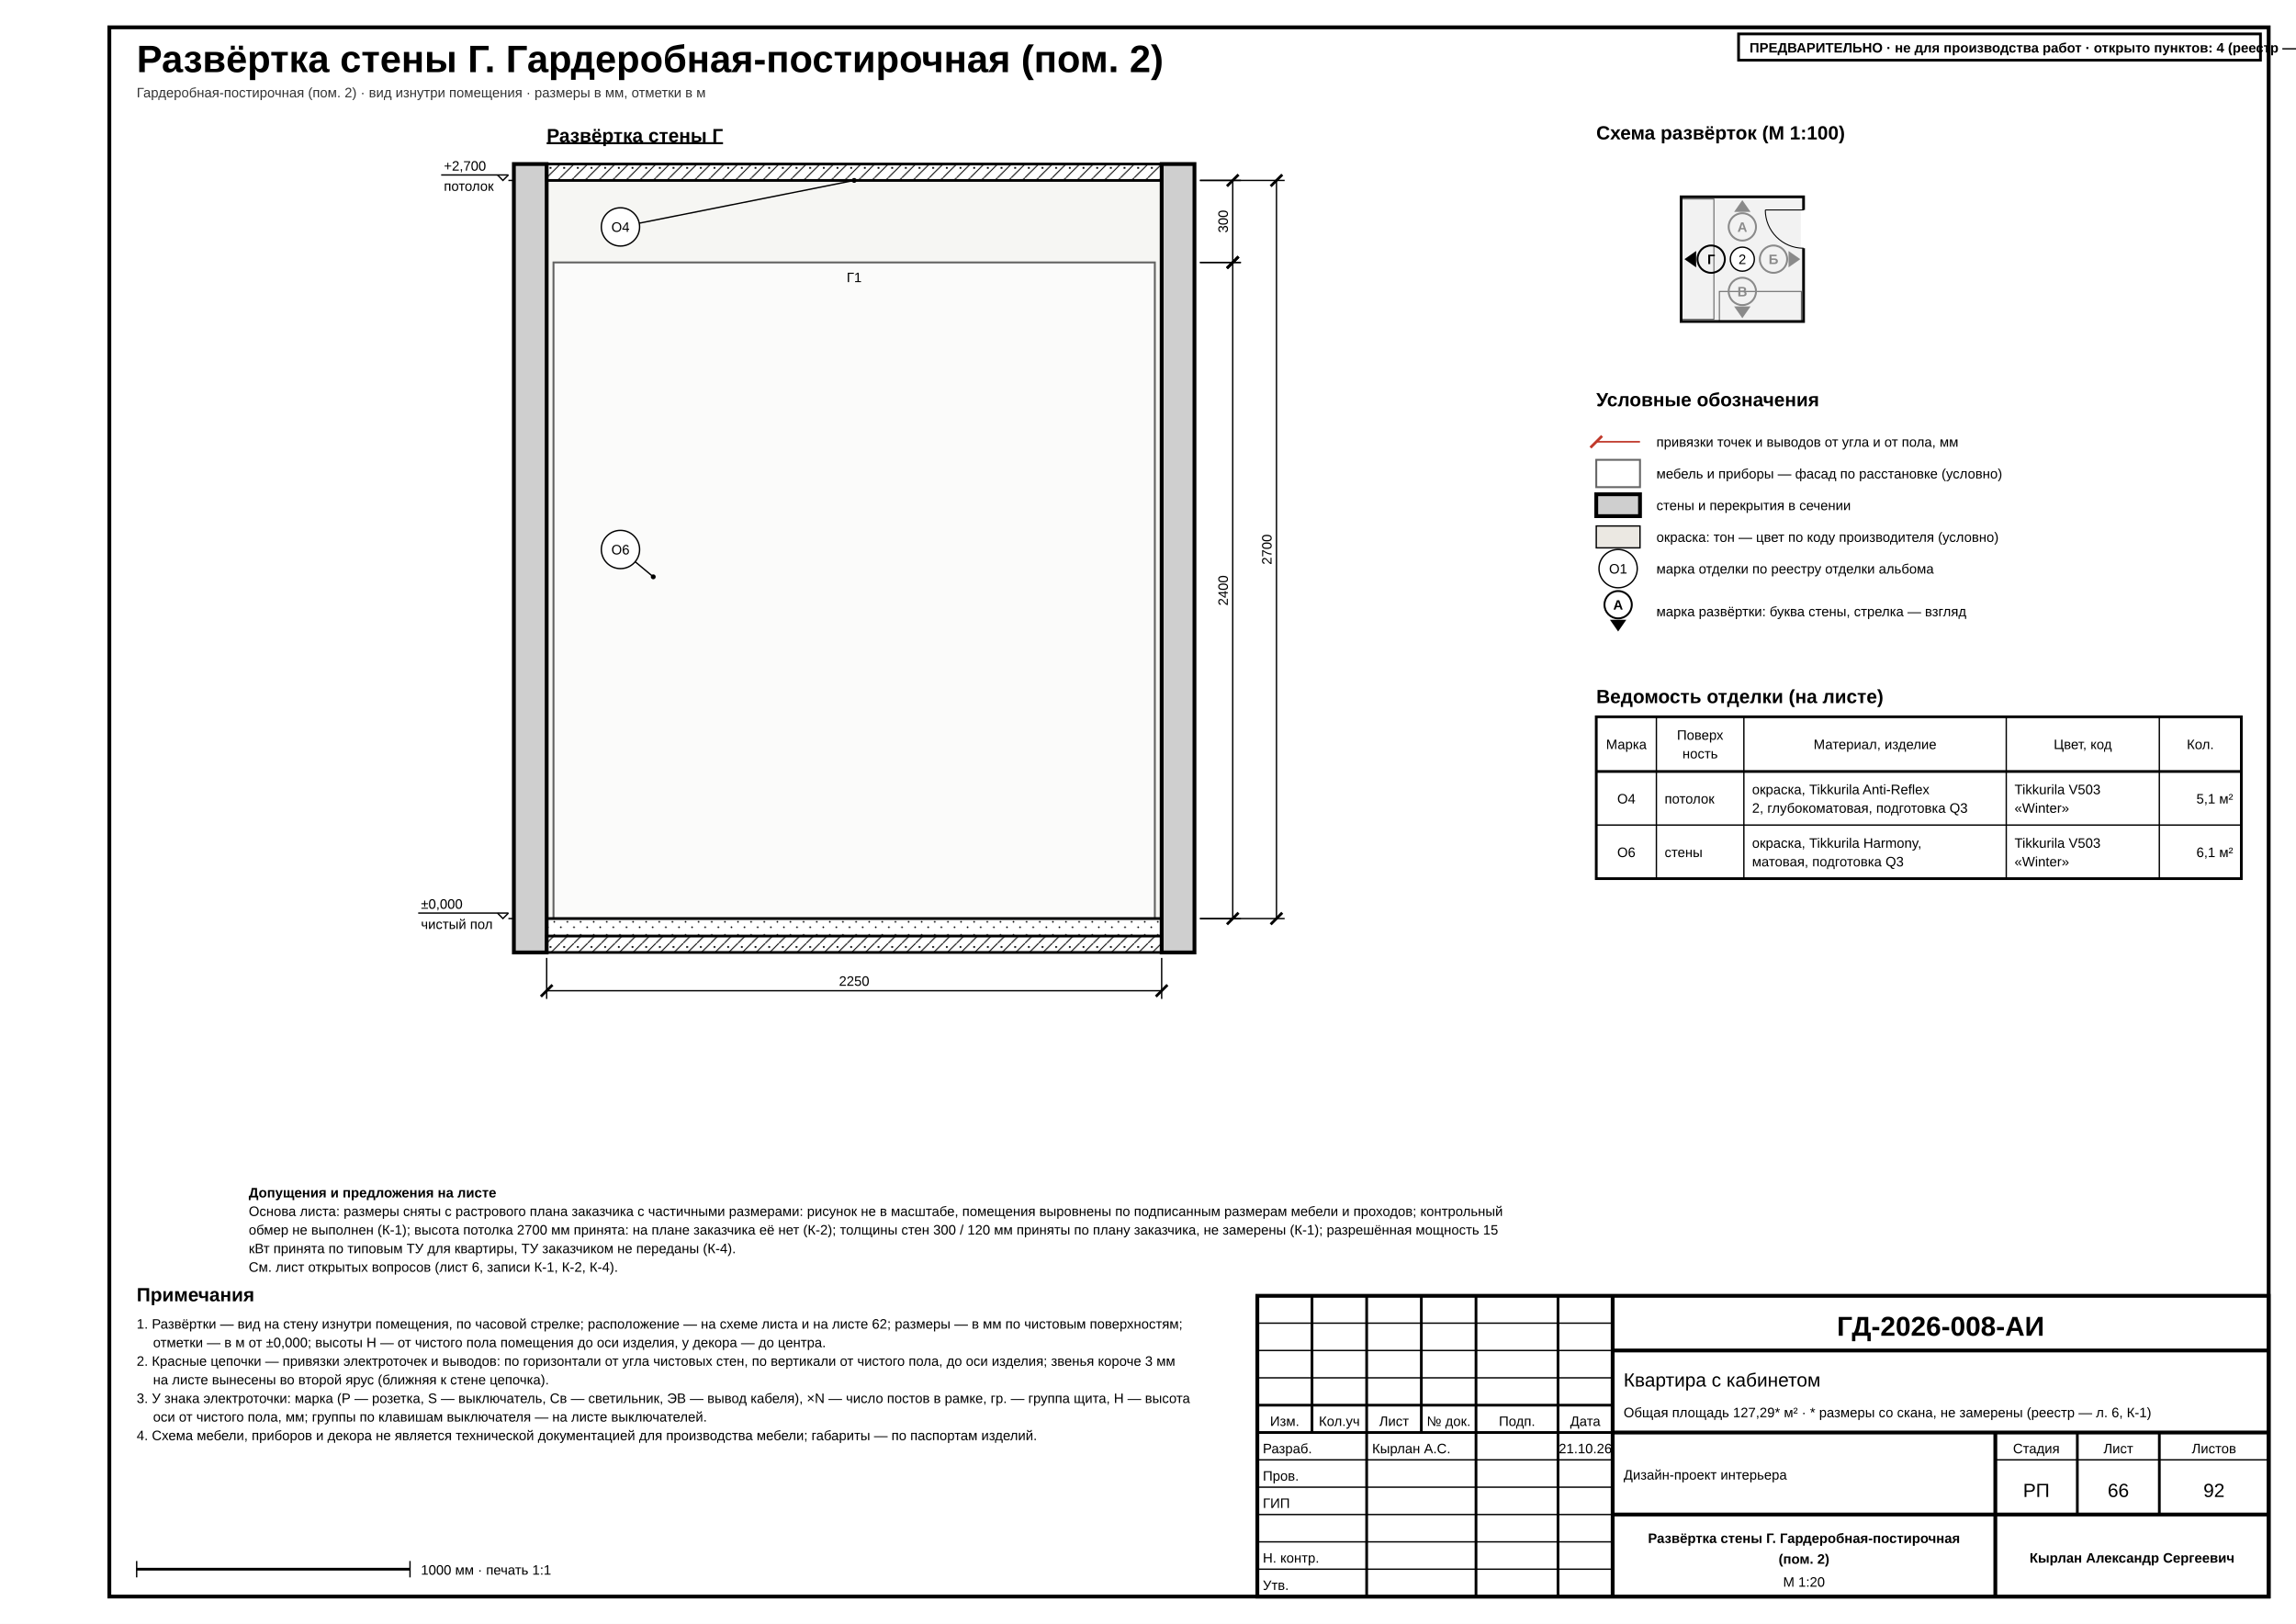
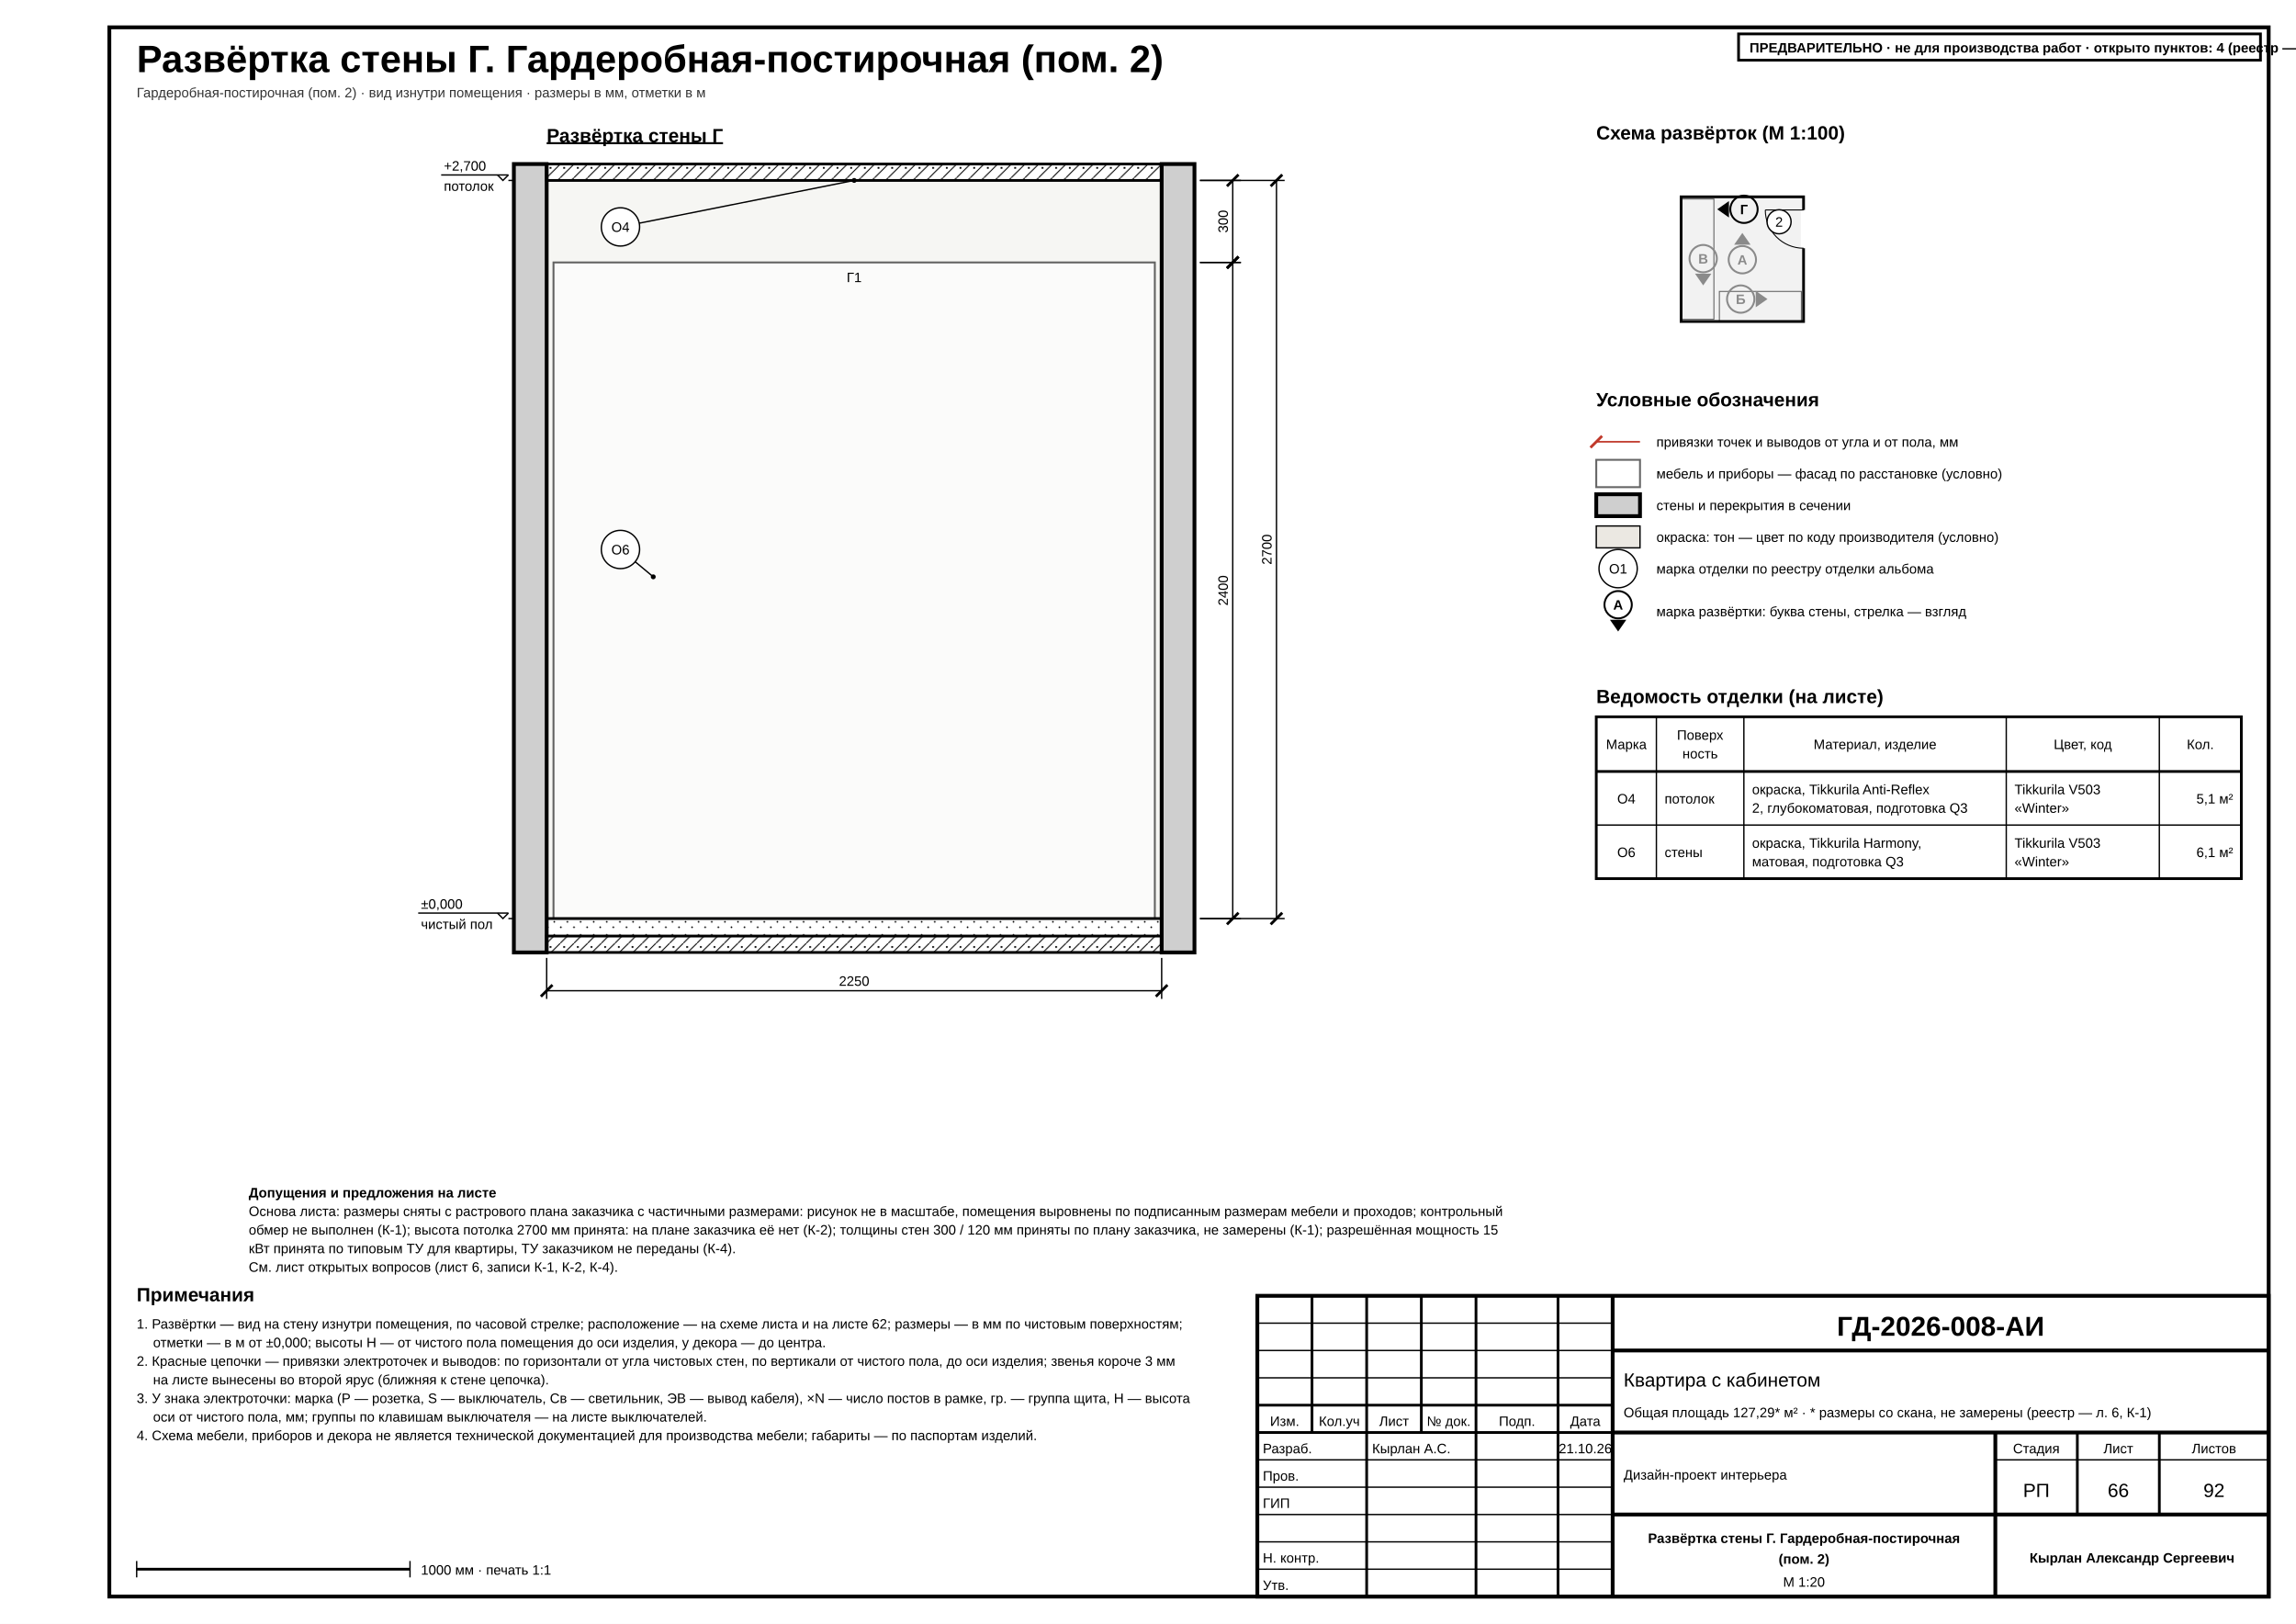
<svg xmlns="http://www.w3.org/2000/svg" width="420mm" height="297mm" viewBox="0 0 420 297" font-family="'GOST type A','ISOCPEUR','Arial Narrow',Arial,sans-serif" data-sheet="elevation" data-scale="1:20">
  <rect width="420" height="297" fill="#fff" />
  <rect x="20" y="5" width="395" height="287" fill="none" stroke="#000" stroke-width="0.7" />
  <text x="25" y="13.2" font-size="7" font-weight="700" fill="#000">Развёртка стены Г. Гардеробная-постирочная (пом. 2)</text>
  <text x="25" y="17.8" font-size="2.5" fill="#333">Гардеробная-постирочная (пом. 2) · вид изнутри помещения · размеры в мм, отметки в м</text>
  <defs>
    <pattern id="h-concrete" patternUnits="userSpaceOnUse" width="2.5" height="2.5">
      <line x1="0" y1="2.5" x2="2.5" y2="0" stroke="#000" stroke-width="0.18" />
      <circle cx="0.7" cy="0.7" r="0.18" fill="#000" />
    </pattern>
    <pattern id="h-screed" patternUnits="userSpaceOnUse" width="2.4" height="2.4">
      <circle cx="0.6" cy="0.6" r="0.16" fill="#000" />
      <circle cx="1.8" cy="1.6" r="0.16" fill="#000" />
    </pattern>
  </defs>
  <g data-el="view" data-scale="1:20" data-wall="D">
    <text x="100" y="26" font-size="3.5" font-weight="700" text-decoration="underline" fill="#000">Развёртка стены Г</text>
    <g data-el="finish-zones">
      <clipPath id="ez-r2D4060">
        <rect x="100" y="33" width="112.5" height="135" />
      </clipPath>
      <g clip-path="url(#ez-r2D4060)">
        <rect x="100" y="33" width="112.5" height="135" fill="#EEEEE9" fill-opacity="0.55" stroke="none" />
      </g>
    </g>
    <g data-el="openings" />
    <g data-el="furniture" opacity="0.6">
      <rect x="101.25" y="48" width="110" height="120" fill="#fff" stroke="#000" stroke-width="0.35" />
    </g>
    <text x="156.25" y="51.6" font-size="2.5" text-anchor="middle" fill="#000">Г1</text>
    <g data-el="walls">
      <rect x="94" y="30" width="6" height="144.2" fill="#cfcfcf" stroke="#000" stroke-width="0.7" />
      <rect x="212.5" y="30" width="6" height="144.2" fill="#cfcfcf" stroke="#000" stroke-width="0.7" />
      <rect x="100" y="30" width="112.5" height="3" fill="url(#h-concrete)" stroke="#000" stroke-width="0.5" />
      <rect x="100" y="171.2" width="112.5" height="3" fill="url(#h-concrete)" stroke="#000" stroke-width="0.5" />
      <rect x="100" y="168" width="112.5" height="3.2" fill="url(#h-screed)" stroke="#000" stroke-width="0.25" />
      <line x1="100" y1="168" x2="212.5" y2="168" stroke="#000" stroke-width="0.5" />
    </g>
    <g data-el="el-points" />
    <g data-el="el-labels" />
    <g data-el="finish-marks">
      <g data-el="finish-mark">
        <line x1="116.19" y1="102.74" x2="119.5" y2="105.5" stroke="#000" stroke-width="0.25" />
        <circle cx="119.5" cy="105.5" r="0.45" fill="#000" />
        <circle cx="113.5" cy="100.5" r="3.5" fill="#fff" stroke="#000" stroke-width="0.25" />
        <text x="113.5" y="101.4" font-size="2.5" text-anchor="middle" fill="#000">О6</text>
      </g>
      <g data-el="finish-mark">
        <line x1="116.93" y1="40.82" x2="156.25" y2="33" stroke="#000" stroke-width="0.25" />
        <circle cx="156.25" cy="33" r="0.45" fill="#000" />
        <circle cx="113.5" cy="41.5" r="3.5" fill="#fff" stroke="#000" stroke-width="0.25" />
        <text x="113.5" y="42.4" font-size="2.5" text-anchor="middle" fill="#000">О4</text>
      </g>
    </g>
    <g data-el="levels">
      <line x1="93" y1="168" x2="94" y2="168" stroke="#000" stroke-width="0.25" />
-       <g data-el="level">
+       <g data-el="level" data-v="0">
        <path d="M 91 167 L 92 168 L 93 167" fill="none" stroke="#000" stroke-width="0.25" />
        <line x1="93" y1="167" x2="76.5" y2="167" stroke="#000" stroke-width="0.25" />
        <text x="77" y="166.2" font-size="2.5" fill="#000">±0,000</text>
        <text x="77" y="169.9" font-size="2.5" fill="#000">чистый пол</text>
      </g>
      <line x1="93" y1="33" x2="94" y2="33" stroke="#000" stroke-width="0.25" />
-       <g data-el="level">
+       <g data-el="level" data-v="2700">
        <path d="M 91 32 L 92 33 L 93 32" fill="none" stroke="#000" stroke-width="0.25" />
        <line x1="93" y1="32" x2="80.7" y2="32" stroke="#000" stroke-width="0.25" />
        <text x="81.2" y="31.2" font-size="2.5" fill="#000">+2,700</text>
        <text x="81.2" y="34.9" font-size="2.5" fill="#000">потолок</text>
      </g>
    </g>
    <g data-el="dims">
      <g data-a="r2D4060u0" data-b="r2D4060u2250">
        <line x1="100" y1="175.2" x2="100" y2="182.7" stroke="#000" stroke-width="0.25" />
        <line x1="212.5" y1="175.2" x2="212.5" y2="182.7" stroke="#000" stroke-width="0.25" />
        <line x1="100" y1="181.2" x2="212.5" y2="181.2" stroke="#000" stroke-width="0.25" />
        <line x1="98.94" y1="182.26" x2="101.06" y2="180.14" stroke="#000" stroke-width="0.5" />
        <line x1="211.44" y1="182.26" x2="213.56" y2="180.14" stroke="#000" stroke-width="0.5" />
        <text x="156.25" y="180.3" font-size="2.5" text-anchor="middle" fill="#000">2250</text>
      </g>
      <g data-a="r2D4060h0" data-b="r2D4060h2400">
        <line x1="219.5" y1="48" x2="227" y2="48" stroke="#000" stroke-width="0.25" />
        <line x1="219.5" y1="168" x2="227" y2="168" stroke="#000" stroke-width="0.25" />
        <line x1="225.5" y1="48" x2="225.5" y2="168" stroke="#000" stroke-width="0.25" />
        <line x1="224.44" y1="49.06" x2="226.56" y2="46.94" stroke="#000" stroke-width="0.5" />
        <line x1="224.44" y1="169.06" x2="226.56" y2="166.94" stroke="#000" stroke-width="0.5" />
        <text x="224.6" y="108" font-size="2.5" text-anchor="middle" transform="rotate(-90 224.6 108)" fill="#000">2400</text>
      </g>
      <g data-a="r2D4060h2400" data-b="r2D4060h2700">
        <line x1="219.5" y1="33" x2="227" y2="33" stroke="#000" stroke-width="0.25" />
        <line x1="219.5" y1="48" x2="227" y2="48" stroke="#000" stroke-width="0.25" />
        <line x1="225.5" y1="33" x2="225.5" y2="48" stroke="#000" stroke-width="0.25" />
        <line x1="224.44" y1="34.06" x2="226.56" y2="31.94" stroke="#000" stroke-width="0.5" />
        <line x1="224.44" y1="49.06" x2="226.56" y2="46.94" stroke="#000" stroke-width="0.5" />
        <text x="224.6" y="40.5" font-size="2.5" text-anchor="middle" transform="rotate(-90 224.6 40.5)" fill="#000">300</text>
      </g>
      <g data-a="r2D4060h0" data-b="r2D4060h2700" data-control="1">
        <line x1="219.5" y1="33" x2="235" y2="33" stroke="#000" stroke-width="0.25" />
        <line x1="219.5" y1="168" x2="235" y2="168" stroke="#000" stroke-width="0.25" />
        <line x1="233.5" y1="33" x2="233.5" y2="168" stroke="#000" stroke-width="0.25" />
        <line x1="232.44" y1="34.06" x2="234.56" y2="31.94" stroke="#000" stroke-width="0.5" />
        <line x1="232.44" y1="169.06" x2="234.56" y2="166.94" stroke="#000" stroke-width="0.5" />
        <text x="232.6" y="100.5" font-size="2.5" text-anchor="middle" transform="rotate(-90 232.6 100.5)" fill="#000">2700</text>
      </g>
    </g>
  </g>
  <g data-el="elev-key">
    <text x="292" y="25.5" font-size="3.5" font-weight="700" fill="#000">Схема развёрток (М 1:100)</text>
    <path d="M 307.52 36 L 329.92 36 L 329.92 58.8 L 307.52 58.8 Z" fill="#f2f2f2" stroke="#000" stroke-width="0.5" />
    <g opacity="0.6">
      <rect x="307.52" y="36.4" width="6" height="22" fill="none" stroke="#000" stroke-width="0.18" />
      <rect x="314.52" y="53.3" width="15" height="5.5" fill="none" stroke="#000" stroke-width="0.18" />
    </g>
    <rect x="329.42" y="38.4" width="1" height="7" fill="#fff" stroke="none" />
    <line x1="329.92" y1="38.4" x2="322.92" y2="38.4" stroke="#000" stroke-width="0.18" />
    <path d="M 322.92 38.4 A 7 7 0 0 0 329.92 45.4" fill="none" stroke="#000" stroke-width="0.18" />
    <g data-el="elev-mark" data-wall="A">
-       <text x="318.72" y="42.4" font-size="2.5" text-anchor="middle" font-weight="700" fill="#8a8a8a">А</text>
-       <path d="M 318.72 36.6 L 320.22 38.75 L 317.22 38.75 Z" fill="#8a8a8a" />
-       <circle cx="318.72" cy="41.5" r="2.5" fill="none" stroke="#8a8a8a" stroke-width="0.35" />
+       <text x="318.72" y="48.4" font-size="2.5" text-anchor="middle" font-weight="700" fill="#8a8a8a">А</text>
+       <path d="M 318.72 42.6 L 320.22 44.75 L 317.22 44.75 Z" fill="#8a8a8a" />
+       <circle cx="318.72" cy="47.5" r="2.5" fill="none" stroke="#8a8a8a" stroke-width="0.35" />
    </g>
    <g data-el="elev-mark" data-wall="B">
-       <text x="324.42" y="48.3" font-size="2.5" text-anchor="middle" font-weight="700" fill="#8a8a8a">Б</text>
-       <path d="M 329.32 47.4 L 327.17 48.9 L 327.17 45.9 Z" fill="#8a8a8a" />
-       <circle cx="324.42" cy="47.4" r="2.5" fill="none" stroke="#8a8a8a" stroke-width="0.35" />
+       <text x="318.42" y="55.6" font-size="2.5" text-anchor="middle" font-weight="700" fill="#8a8a8a">Б</text>
+       <path d="M 323.32 54.7 L 321.17 56.2 L 321.17 53.2 Z" fill="#8a8a8a" />
+       <circle cx="318.42" cy="54.7" r="2.5" fill="none" stroke="#8a8a8a" stroke-width="0.35" />
    </g>
    <g data-el="elev-mark" data-wall="C">
-       <text x="318.72" y="54.2" font-size="2.5" text-anchor="middle" font-weight="700" fill="#8a8a8a">В</text>
-       <path d="M 318.72 58.2 L 317.22 56.05 L 320.22 56.05 Z" fill="#8a8a8a" />
-       <circle cx="318.72" cy="53.3" r="2.5" fill="none" stroke="#8a8a8a" stroke-width="0.35" />
+       <text x="311.56" y="48.2" font-size="2.5" text-anchor="middle" font-weight="700" fill="#8a8a8a">В</text>
+       <path d="M 311.56 52.2 L 310.06 50.05 L 313.06 50.05 Z" fill="#8a8a8a" />
+       <circle cx="311.56" cy="47.3" r="2.5" fill="none" stroke="#8a8a8a" stroke-width="0.35" />
    </g>
    <g data-el="elev-mark" data-wall="D">
-       <text x="313.02" y="48.3" font-size="2.5" text-anchor="middle" font-weight="700" fill="#000">Г</text>
-       <path d="M 308.13 47.4 L 310.27 45.9 L 310.27 48.9 Z" fill="#000" />
-       <circle cx="313.02" cy="47.4" r="2.5" fill="none" stroke="#000" stroke-width="0.35" />
+       <text x="319.02" y="39.18" font-size="2.5" text-anchor="middle" font-weight="700" fill="#000">Г</text>
+       <path d="M 314.13 38.28 L 316.27 36.78 L 316.27 39.78 Z" fill="#000" />
+       <circle cx="319.02" cy="38.28" r="2.5" fill="none" stroke="#000" stroke-width="0.35" />
    </g>
    <g data-el="room-mark">
-       <circle cx="318.72" cy="47.4" r="2.2" fill="#fff" stroke="#000" stroke-width="0.25" />
-       <text x="318.72" y="48.3" font-size="2.5" text-anchor="middle" fill="#000">2</text>
+       <circle cx="325.44" cy="40.56" r="2.2" fill="#fff" stroke="#000" stroke-width="0.25" />
+       <text x="325.44" y="41.46" font-size="2.5" text-anchor="middle" fill="#000">2</text>
    </g>
  </g>
  <g data-el="legend">
    <text x="292" y="74.3" font-size="3.5" font-weight="700" fill="#000">Условные обозначения</text>
    <g>
      <line x1="290.94" y1="81.86" x2="293.06" y2="79.74" stroke="#c0392b" stroke-width="0.5" />
      <rect x="292" y="80.65" width="8" height="0.3" fill="#c0392b" />
    </g>
    <text x="303" y="81.7" font-size="2.5" fill="#000">привязки точек и выводов от угла и от пола, мм</text>
    <g>
      <rect x="292" y="84.1" width="8" height="5" fill="#fff" stroke="#000" stroke-width="0.35" opacity="0.6" />
    </g>
    <text x="303" y="87.5" font-size="2.5" fill="#000">мебель и приборы — фасад по расстановке (условно)</text>
    <g>
      <rect x="292" y="90.4" width="8" height="4" fill="#cfcfcf" stroke="#000" stroke-width="0.7" />
    </g>
    <text x="303" y="93.3" font-size="2.5" fill="#000">стены и перекрытия в сечении</text>
    <g>
      <rect x="292" y="96.2" width="8" height="4" fill="#dbd5ca" fill-opacity="0.55" stroke="#000" stroke-width="0.25" />
    </g>
    <text x="303" y="99.1" font-size="2.5" fill="#000">окраска: тон — цвет по коду производителя (условно)</text>
    <g>
      <text x="296" y="104.9" font-size="2.5" text-anchor="middle" fill="#000">О1</text>
      <circle cx="296" cy="104" r="3.5" fill="none" stroke="#000" stroke-width="0.25" />
    </g>
    <text x="303" y="104.9" font-size="2.5" fill="#000">марка отделки по реестру отделки альбома</text>
    <g>
      <g data-wall="C">
        <text x="296" y="111.5" font-size="2.5" text-anchor="middle" font-weight="700" fill="#000">А</text>
        <path d="M 296 115.5 L 294.5 113.35 L 297.5 113.35 Z" fill="#000" />
        <circle cx="296" cy="110.6" r="2.5" fill="none" stroke="#000" stroke-width="0.35" />
      </g>
    </g>
    <text x="303" y="112.7" font-size="2.5" fill="#000">марка развёртки: буква стены, стрелка — взгляд</text>
  </g>
  <g data-el="finish-table">
    <text x="292" y="128.6" font-size="3.5" font-weight="700" fill="#000">Ведомость отделки (на листе)</text>
    <rect x="292" y="131.1" width="118" height="29.6" fill="none" stroke="#000" stroke-width="0.5" />
    <line x1="292" y1="141.1" x2="410" y2="141.1" stroke="#000" stroke-width="0.5" />
    <text x="297.5" y="137" font-size="2.5" text-anchor="middle" fill="#000">Марка</text>
    <line x1="303" y1="131.1" x2="303" y2="160.7" stroke="#000" stroke-width="0.25" />
    <text x="311" y="135.3" font-size="2.5" text-anchor="middle" fill="#000">Поверх</text>
    <text x="311" y="138.7" font-size="2.5" text-anchor="middle" fill="#000">ность</text>
    <line x1="319" y1="131.1" x2="319" y2="160.7" stroke="#000" stroke-width="0.25" />
    <text x="343" y="137" font-size="2.5" text-anchor="middle" fill="#000">Материал, изделие</text>
    <line x1="367" y1="131.1" x2="367" y2="160.7" stroke="#000" stroke-width="0.25" />
    <text x="381" y="137" font-size="2.5" text-anchor="middle" fill="#000">Цвет, код</text>
    <line x1="395" y1="131.1" x2="395" y2="160.7" stroke="#000" stroke-width="0.25" />
    <text x="402.5" y="137" font-size="2.5" text-anchor="middle" fill="#000">Кол.</text>
    <g>
      <text x="297.5" y="146.95" font-size="2.5" text-anchor="middle" fill="#000">О4</text>
      <text x="304.5" y="146.95" font-size="2.5" fill="#000">потолок</text>
      <text x="320.5" y="145.25" font-size="2.5" fill="#000">окраска, Tikkurila Anti-Reflex</text>
      <text x="320.5" y="148.65" font-size="2.5" fill="#000">2, глубокоматовая, подготовка Q3</text>
      <text x="368.5" y="145.25" font-size="2.5" fill="#000">Tikkurila V503</text>
      <text x="368.5" y="148.65" font-size="2.5" fill="#000">«Winter»</text>
      <text x="408.5" y="146.95" font-size="2.5" text-anchor="end" fill="#000">5,1 м²</text>
    </g>
    <line x1="292" y1="150.9" x2="410" y2="150.9" stroke="#000" stroke-width="0.25" />
    <g>
      <text x="297.5" y="156.75" font-size="2.5" text-anchor="middle" fill="#000">О6</text>
      <text x="304.5" y="156.75" font-size="2.5" fill="#000">стены</text>
      <text x="320.5" y="155.05" font-size="2.5" fill="#000">окраска, Tikkurila Harmony,</text>
      <text x="320.5" y="158.45" font-size="2.5" fill="#000">матовая, подготовка Q3</text>
      <text x="368.5" y="155.05" font-size="2.5" fill="#000">Tikkurila V503</text>
      <text x="368.5" y="158.45" font-size="2.5" fill="#000">«Winter»</text>
      <text x="408.5" y="156.75" font-size="2.5" text-anchor="end" fill="#000">6,1 м²</text>
    </g>
  </g>
  <g data-el="ref-back" data-target="62" />
  <g data-el="notes">
    <text x="25" y="238" font-size="3.5" font-weight="700" fill="#000">Примечания</text>
    <text x="25" y="243" font-size="2.5" fill="#000">1. Развёртки — вид на стену изнутри помещения, по часовой стрелке; расположение — на схеме листа и на листе 62; размеры — в мм по чистовым поверхностям;</text>
    <text x="28" y="246.4" font-size="2.5" fill="#000">отметки — в м от ±0,000; высоты Н — от чистого пола помещения до оси изделия, у декора — до центра.</text>
    <text x="25" y="249.8" font-size="2.5" fill="#000">2. Красные цепочки — привязки электроточек и выводов: по горизонтали от угла чистовых стен, по вертикали от чистого пола, до оси изделия; звенья короче 3 мм</text>
    <text x="28" y="253.2" font-size="2.5" fill="#000">на листе вынесены во второй ярус (ближняя к стене цепочка).</text>
    <text x="25" y="256.6" font-size="2.5" fill="#000">3. У знака электроточки: марка (Р — розетка, S — выключатель, Св — светильник, ЭВ — вывод кабеля), ×N — число постов в рамке, гр. — группа щита, Н — высота</text>
    <text x="28" y="260" font-size="2.5" fill="#000">оси от чистого пола, мм; группы по клавишам выключателя — на листе выключателей.</text>
    <text x="25" y="263.4" font-size="2.5" fill="#000">4. Схема мебели, приборов и декора не является технической документацией для производства мебели; габариты — по паспортам изделий.</text>
  </g>
  <g data-el="scale-bar">
    <line x1="25" y1="287" x2="75" y2="287" stroke="#000" stroke-width="0.5" />
    <line x1="25" y1="285.5" x2="25" y2="288.5" stroke="#000" stroke-width="0.25" />
    <line x1="75" y1="285.5" x2="75" y2="288.5" stroke="#000" stroke-width="0.25" />
    <text x="77" y="288" font-size="2.5" fill="#000">1000 мм · печать 1:1</text>
  </g>
  <g data-el="assumed-notes" data-flags="" data-ids="К-1 К-2 К-4" data-level="0">
    <text x="45.5" y="219" font-size="2.5" font-weight="700" fill="#000">Допущения и предложения на листе</text>
    <text x="45.5" y="222.4" font-size="2.5" fill="#000">Основа листа: размеры сняты с растрового плана заказчика с частичными размерами: рисунок не в масштабе, помещения выровнены по подписанным размерам мебели и проходов; контрольный</text>
    <text x="45.5" y="225.8" font-size="2.5" fill="#000">обмер не выполнен (К-1); высота потолка 2700 мм принята: на плане заказчика её нет (К-2); толщины стен 300 / 120 мм приняты по плану заказчика, не замерены (К-1); разрешённая мощность 15</text>
    <text x="45.5" y="229.2" font-size="2.5" fill="#000">кВт принята по типовым ТУ для квартиры, ТУ заказчиком не переданы (К-4).</text>
    <text x="45.5" y="232.6" font-size="2.5" fill="#000">См. лист открытых вопросов (лист 6, записи К-1, К-2, К-4).</text>
  </g>
  <g data-el="stamp">
    <rect x="230" y="237" width="185" height="55" fill="none" stroke="#000" stroke-width="0.7" />
    <line x1="230" y1="242" x2="295" y2="242" stroke="#000" stroke-width="0.25" />
    <line x1="230" y1="247" x2="295" y2="247" stroke="#000" stroke-width="0.25" />
    <line x1="230" y1="252" x2="295" y2="252" stroke="#000" stroke-width="0.25" />
    <line x1="230" y1="257" x2="295" y2="257" stroke="#000" stroke-width="0.5" />
    <line x1="230" y1="262" x2="295" y2="262" stroke="#000" stroke-width="0.5" />
    <line x1="230" y1="267" x2="295" y2="267" stroke="#000" stroke-width="0.25" />
    <line x1="230" y1="272" x2="295" y2="272" stroke="#000" stroke-width="0.25" />
    <line x1="230" y1="277" x2="295" y2="277" stroke="#000" stroke-width="0.25" />
    <line x1="230" y1="282" x2="295" y2="282" stroke="#000" stroke-width="0.25" />
    <line x1="230" y1="287" x2="295" y2="287" stroke="#000" stroke-width="0.25" />
    <line x1="240" y1="237" x2="240" y2="262" stroke="#000" stroke-width="0.5" />
    <line x1="250" y1="237" x2="250" y2="262" stroke="#000" stroke-width="0.5" />
    <line x1="260" y1="237" x2="260" y2="262" stroke="#000" stroke-width="0.5" />
    <line x1="270" y1="237" x2="270" y2="262" stroke="#000" stroke-width="0.5" />
    <line x1="285" y1="237" x2="285" y2="262" stroke="#000" stroke-width="0.5" />
    <line x1="250" y1="262" x2="250" y2="292" stroke="#000" stroke-width="0.5" />
    <line x1="270" y1="262" x2="270" y2="292" stroke="#000" stroke-width="0.5" />
    <line x1="285" y1="262" x2="285" y2="292" stroke="#000" stroke-width="0.5" />
    <line x1="295" y1="237" x2="295" y2="292" stroke="#000" stroke-width="0.7" />
    <text x="235" y="260.8" font-size="2.5" text-anchor="middle" fill="#000">Изм.</text>
    <text x="245" y="260.8" font-size="2.5" text-anchor="middle" fill="#000">Кол.уч</text>
    <text x="255" y="260.8" font-size="2.5" text-anchor="middle" fill="#000">Лист</text>
    <text x="265" y="260.8" font-size="2.5" text-anchor="middle" fill="#000">№ док.</text>
    <text x="277.5" y="260.8" font-size="2.5" text-anchor="middle" fill="#000">Подп.</text>
    <text x="290" y="260.8" font-size="2.5" text-anchor="middle" fill="#000">Дата</text>
    <text x="231" y="265.8" font-size="2.5" fill="#000">Разраб.</text>
    <text x="251" y="265.8" font-size="2.5" fill="#000">Кырлан А.С.</text>
    <text x="290" y="265.8" font-size="2.5" text-anchor="middle" textLength="7.98" lengthAdjust="spacingAndGlyphs" fill="#000">21.10.26</text>
    <text x="231" y="270.8" font-size="2.5" fill="#000">Пров.</text>
    <text x="231" y="275.8" font-size="2.5" fill="#000">ГИП</text>
    <text x="231" y="285.8" font-size="2.5" fill="#000">Н. контр.</text>
    <text x="231" y="290.8" font-size="2.5" fill="#000">Утв.</text>
    <text x="355" y="244.3" font-size="5" text-anchor="middle" font-weight="700" fill="#000">ГД-2026-008-АИ</text>
    <line x1="295" y1="247" x2="415" y2="247" stroke="#000" stroke-width="0.7" />
    <text x="297" y="253.6" font-size="3.5" fill="#000">Квартира с кабинетом</text>
    <text x="297" y="259.2" font-size="2.5" fill="#000">Общая площадь 127,29* м² · * размеры со скана, не замерены (реестр — л. 6, К-1)</text>
    <line x1="295" y1="262" x2="415" y2="262" stroke="#000" stroke-width="0.7" />
    <text x="297" y="270.6" font-size="2.5" fill="#000">Дизайн-проект интерьера</text>
    <line x1="365" y1="262" x2="365" y2="292" stroke="#000" stroke-width="0.7" />
    <line x1="365" y1="267" x2="415" y2="267" stroke="#000" stroke-width="0.25" />
    <line x1="380" y1="262" x2="380" y2="277" stroke="#000" stroke-width="0.5" />
    <line x1="395" y1="262" x2="395" y2="277" stroke="#000" stroke-width="0.5" />
    <text x="372.5" y="265.8" font-size="2.5" text-anchor="middle" fill="#000">Стадия</text>
    <text x="387.5" y="265.8" font-size="2.5" text-anchor="middle" fill="#000">Лист</text>
    <text x="405" y="265.8" font-size="2.5" text-anchor="middle" fill="#000">Листов</text>
    <text x="372.5" y="273.8" font-size="3.5" text-anchor="middle" fill="#000">РП</text>
    <text x="387.5" y="273.8" font-size="3.5" text-anchor="middle" fill="#000">66</text>
    <text x="405" y="273.8" font-size="3.5" text-anchor="middle" fill="#000">92</text>
    <line x1="295" y1="277" x2="415" y2="277" stroke="#000" stroke-width="0.7" />
    <text x="330" y="282.2" font-size="2.5" text-anchor="middle" font-weight="700" fill="#000">Развёртка стены Г. Гардеробная-постирочная</text>
    <text x="330" y="286" font-size="2.5" text-anchor="middle" font-weight="700" fill="#000">(пом. 2)</text>
    <text x="330" y="290.2" font-size="2.5" text-anchor="middle" fill="#000">М 1:20</text>
    <text x="390" y="285.8" font-size="2.5" text-anchor="middle" font-weight="700" fill="#000">Кырлан Александр Сергеевич</text>
  </g>
  <g data-el="release-mark" data-release="preliminary" data-open="4" data-positions="31" data-basis="4">
    <rect x="318.03" y="6.2" width="95.47" height="4.8" fill="#fff" stroke="#000" stroke-width="0.5" />
    <text x="320.03" y="9.6" font-size="2.5" font-weight="700" fill="#000">ПРЕДВАРИТЕЛЬНО · не для производства работ · открыто пунктов: 4 (реестр — л. 6)</text>
  </g>
</svg>
